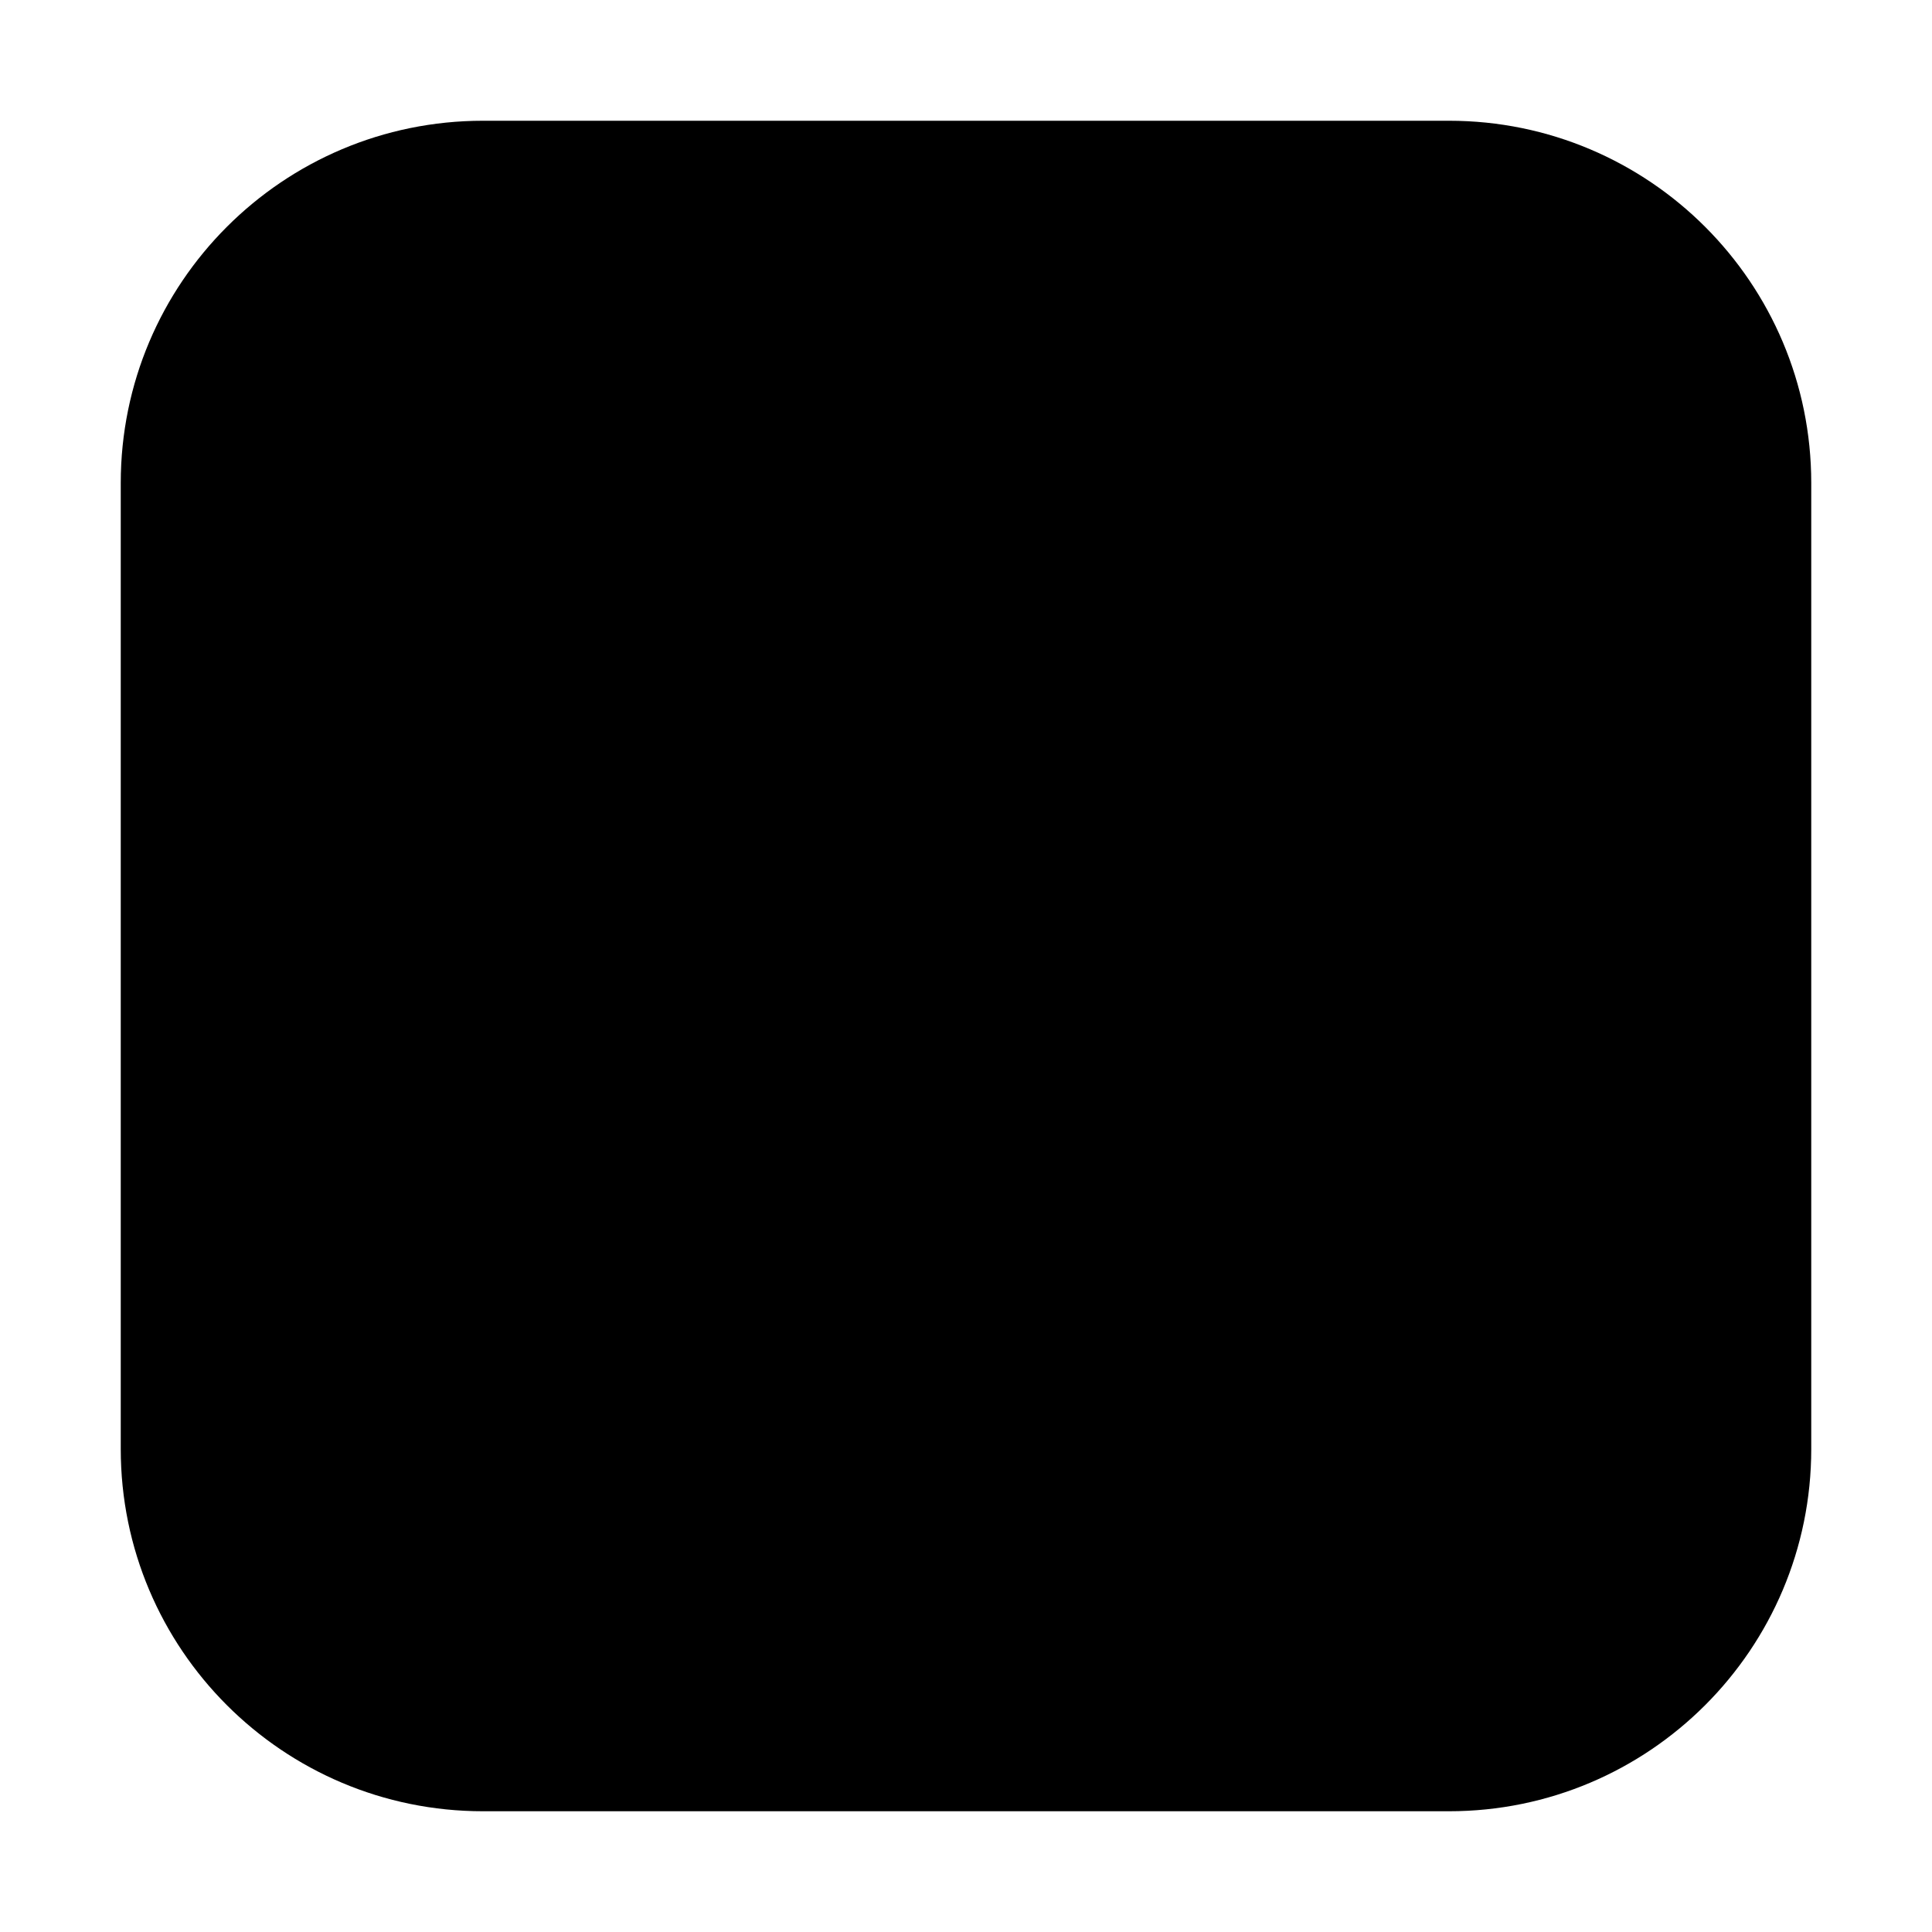
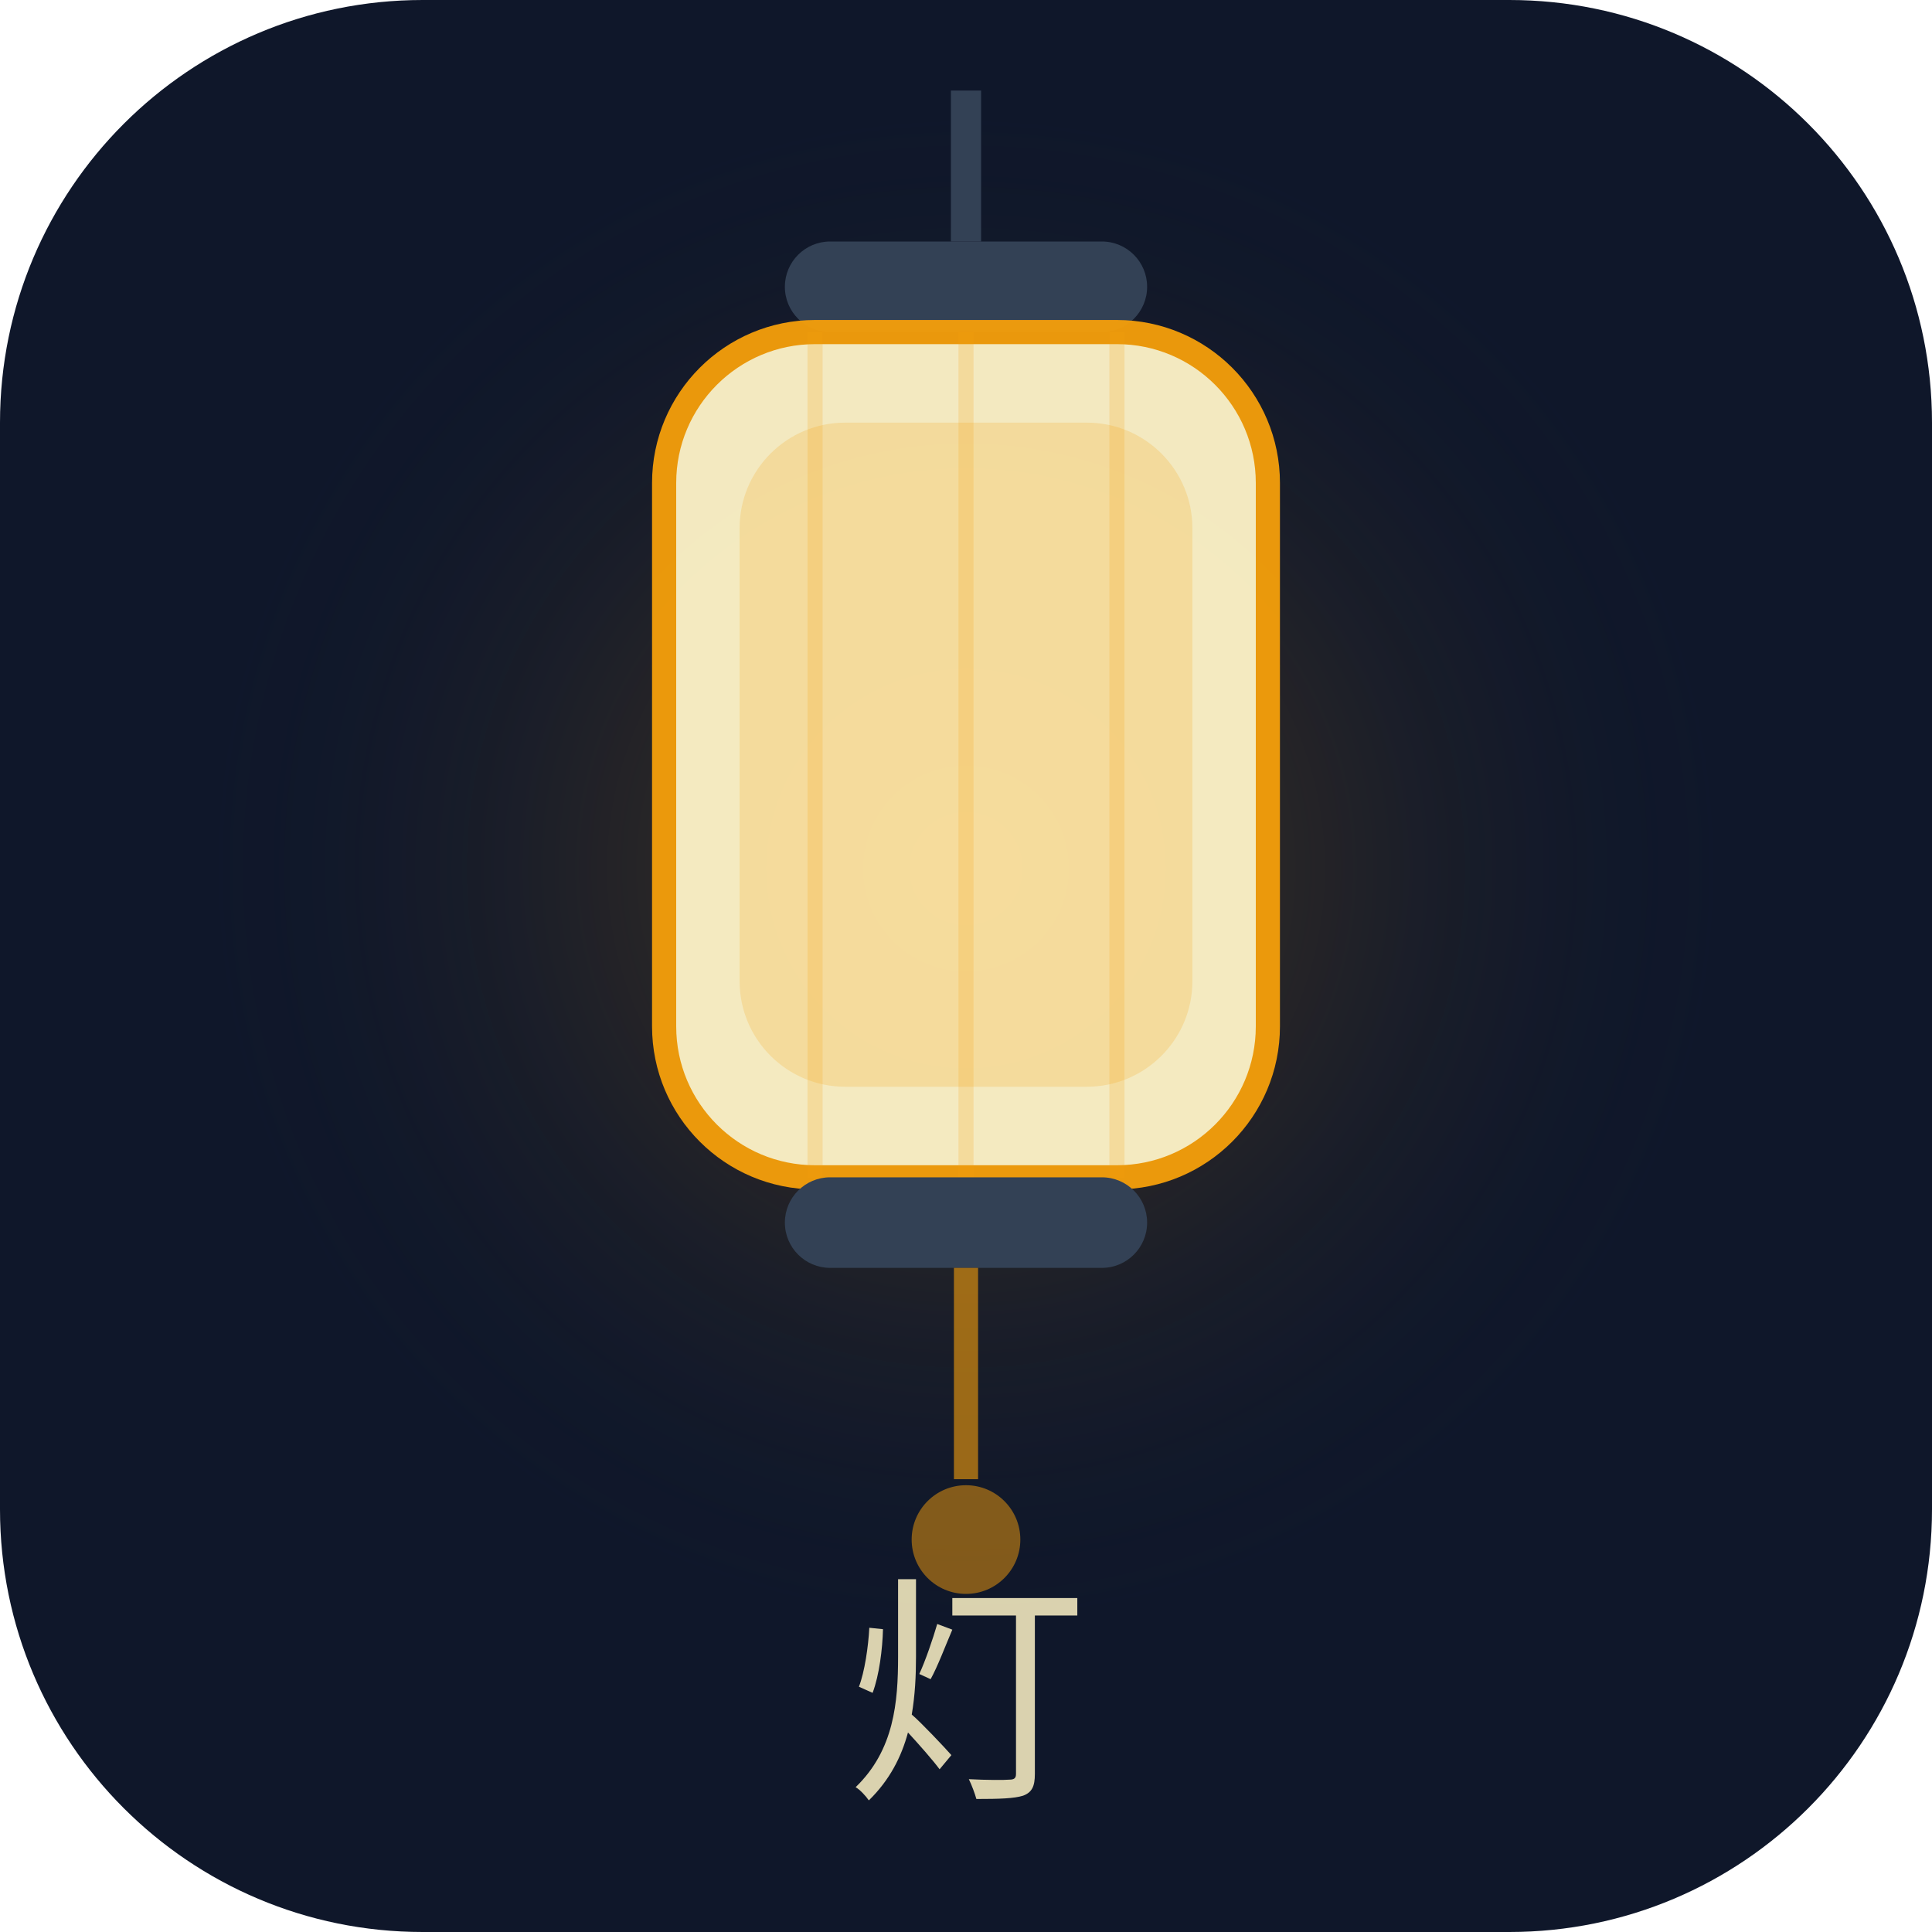
- <svg xmlns="http://www.w3.org/2000/svg" viewBox="0 0 64 64" width="64" height="64" role="img" aria-label="Cinder">
-   <rect x="4" y="4" width="56" height="56" rx="12" fill="oklch(0.63 0.224 33.449)" />
-   <text x="32" y="41" text-anchor="middle" font-family="Inter, system-ui, sans-serif" font-size="32" font-weight="700" fill="oklch(1 0 0)">C</text>
+ <svg xmlns="http://www.w3.org/2000/svg" viewBox="0 0 64 64" width="64" height="64" role="img" aria-label="Tomoshibi">
+   <rect width="64" height="64" rx="14" fill="#0f172a" />
+   <radialGradient id="glow" cx="50%" cy="45%" r="40%">
+     <stop offset="0%" stop-color="#f59e0b" stop-opacity="0.3" />
+     <stop offset="100%" stop-color="#0f172a" stop-opacity="0" />
+   </radialGradient>
+   <rect width="64" height="64" rx="14" fill="url(#glow)" />
+   <rect x="26" y="8" width="12" height="3" rx="1.5" fill="#334155" />
+   <line x1="32" y1="3" x2="32" y2="8" stroke="#334155" stroke-width="1" />
+   <rect x="22" y="11" width="20" height="28" rx="5" fill="#fef3c7" stroke="#f59e0b" stroke-width="0.8" opacity="0.95" />
+   <rect x="24.5" y="14" width="15" height="22" rx="3.5" fill="#f59e0b" opacity="0.2" />
+   <line x1="27" y1="11" x2="27" y2="39" stroke="#f59e0b" stroke-width="0.5" opacity="0.2" />
+   <line x1="32" y1="11" x2="32" y2="39" stroke="#f59e0b" stroke-width="0.5" opacity="0.2" />
+   <line x1="37" y1="11" x2="37" y2="39" stroke="#f59e0b" stroke-width="0.5" opacity="0.2" />
+   <rect x="26" y="39" width="12" height="3" rx="1.5" fill="#334155" />
+   <line x1="32" y1="42" x2="32" y2="49" stroke="#f59e0b" stroke-width="0.8" opacity="0.6" />
+   <circle cx="32" cy="51" r="1.8" fill="#f59e0b" opacity="0.5" />
+   <text x="32" y="59" text-anchor="middle" font-family="serif" font-size="8" fill="#fef3c7" opacity="0.85">灯</text>
</svg>
